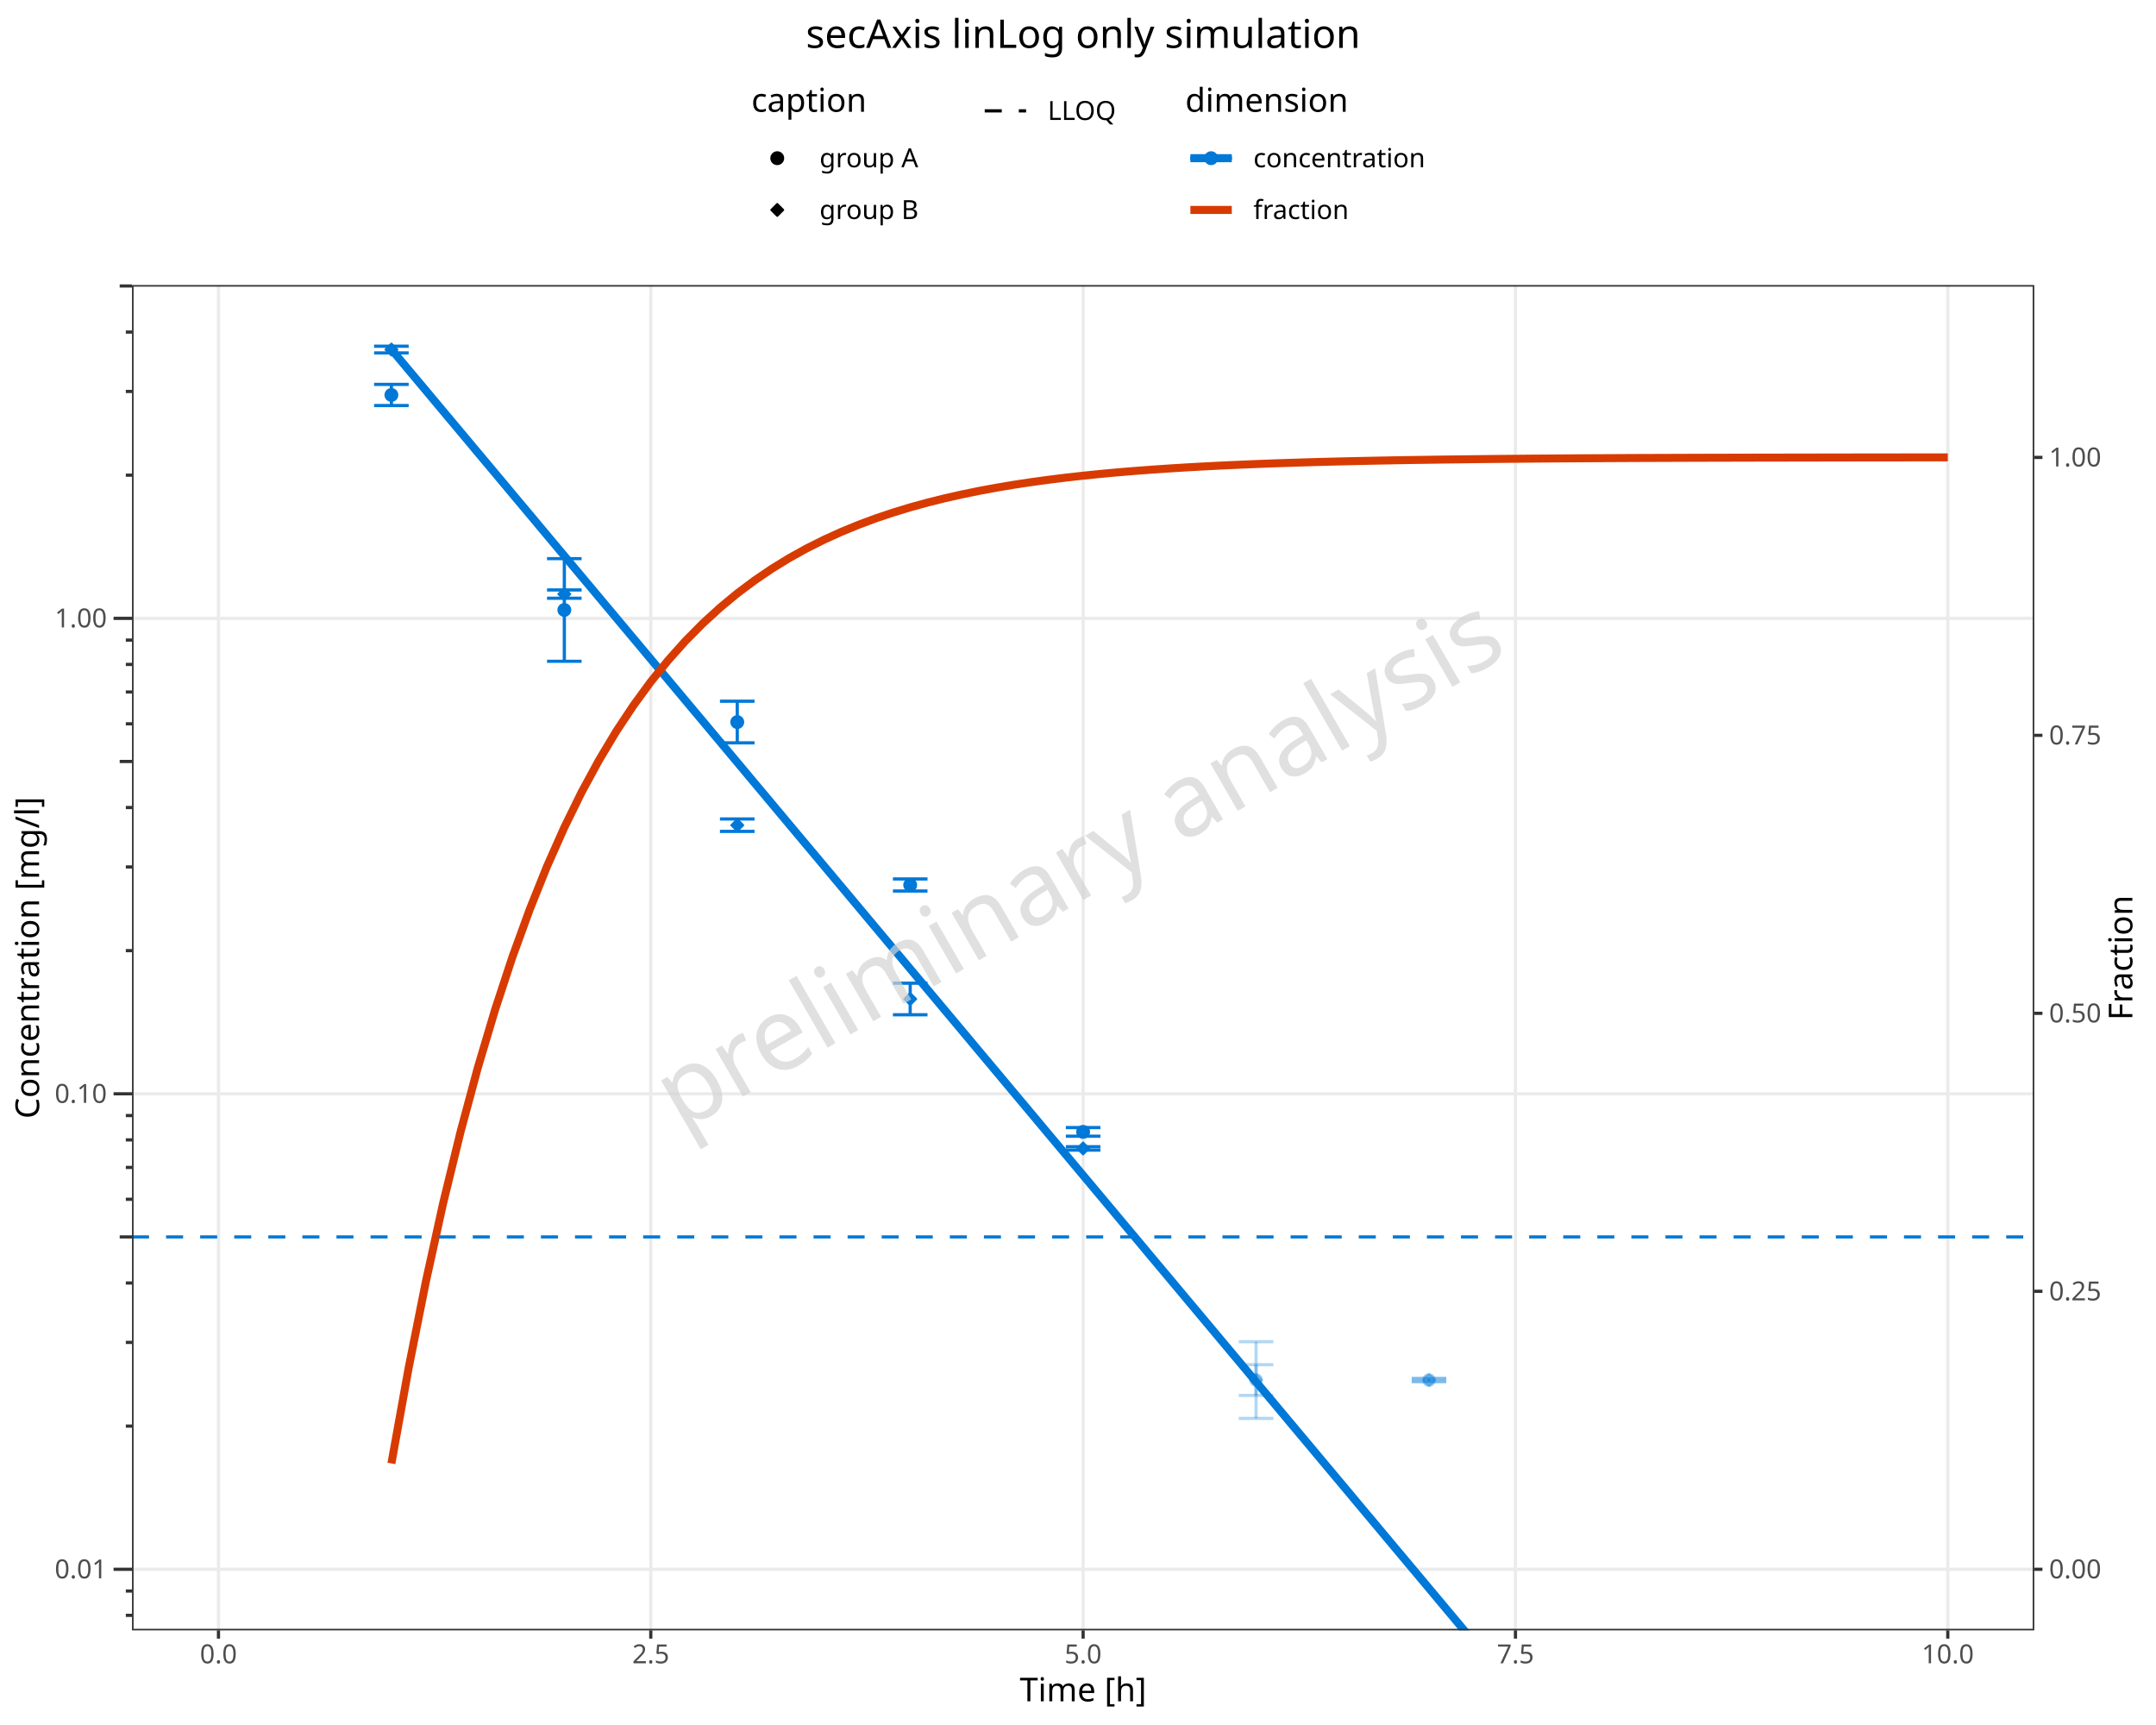
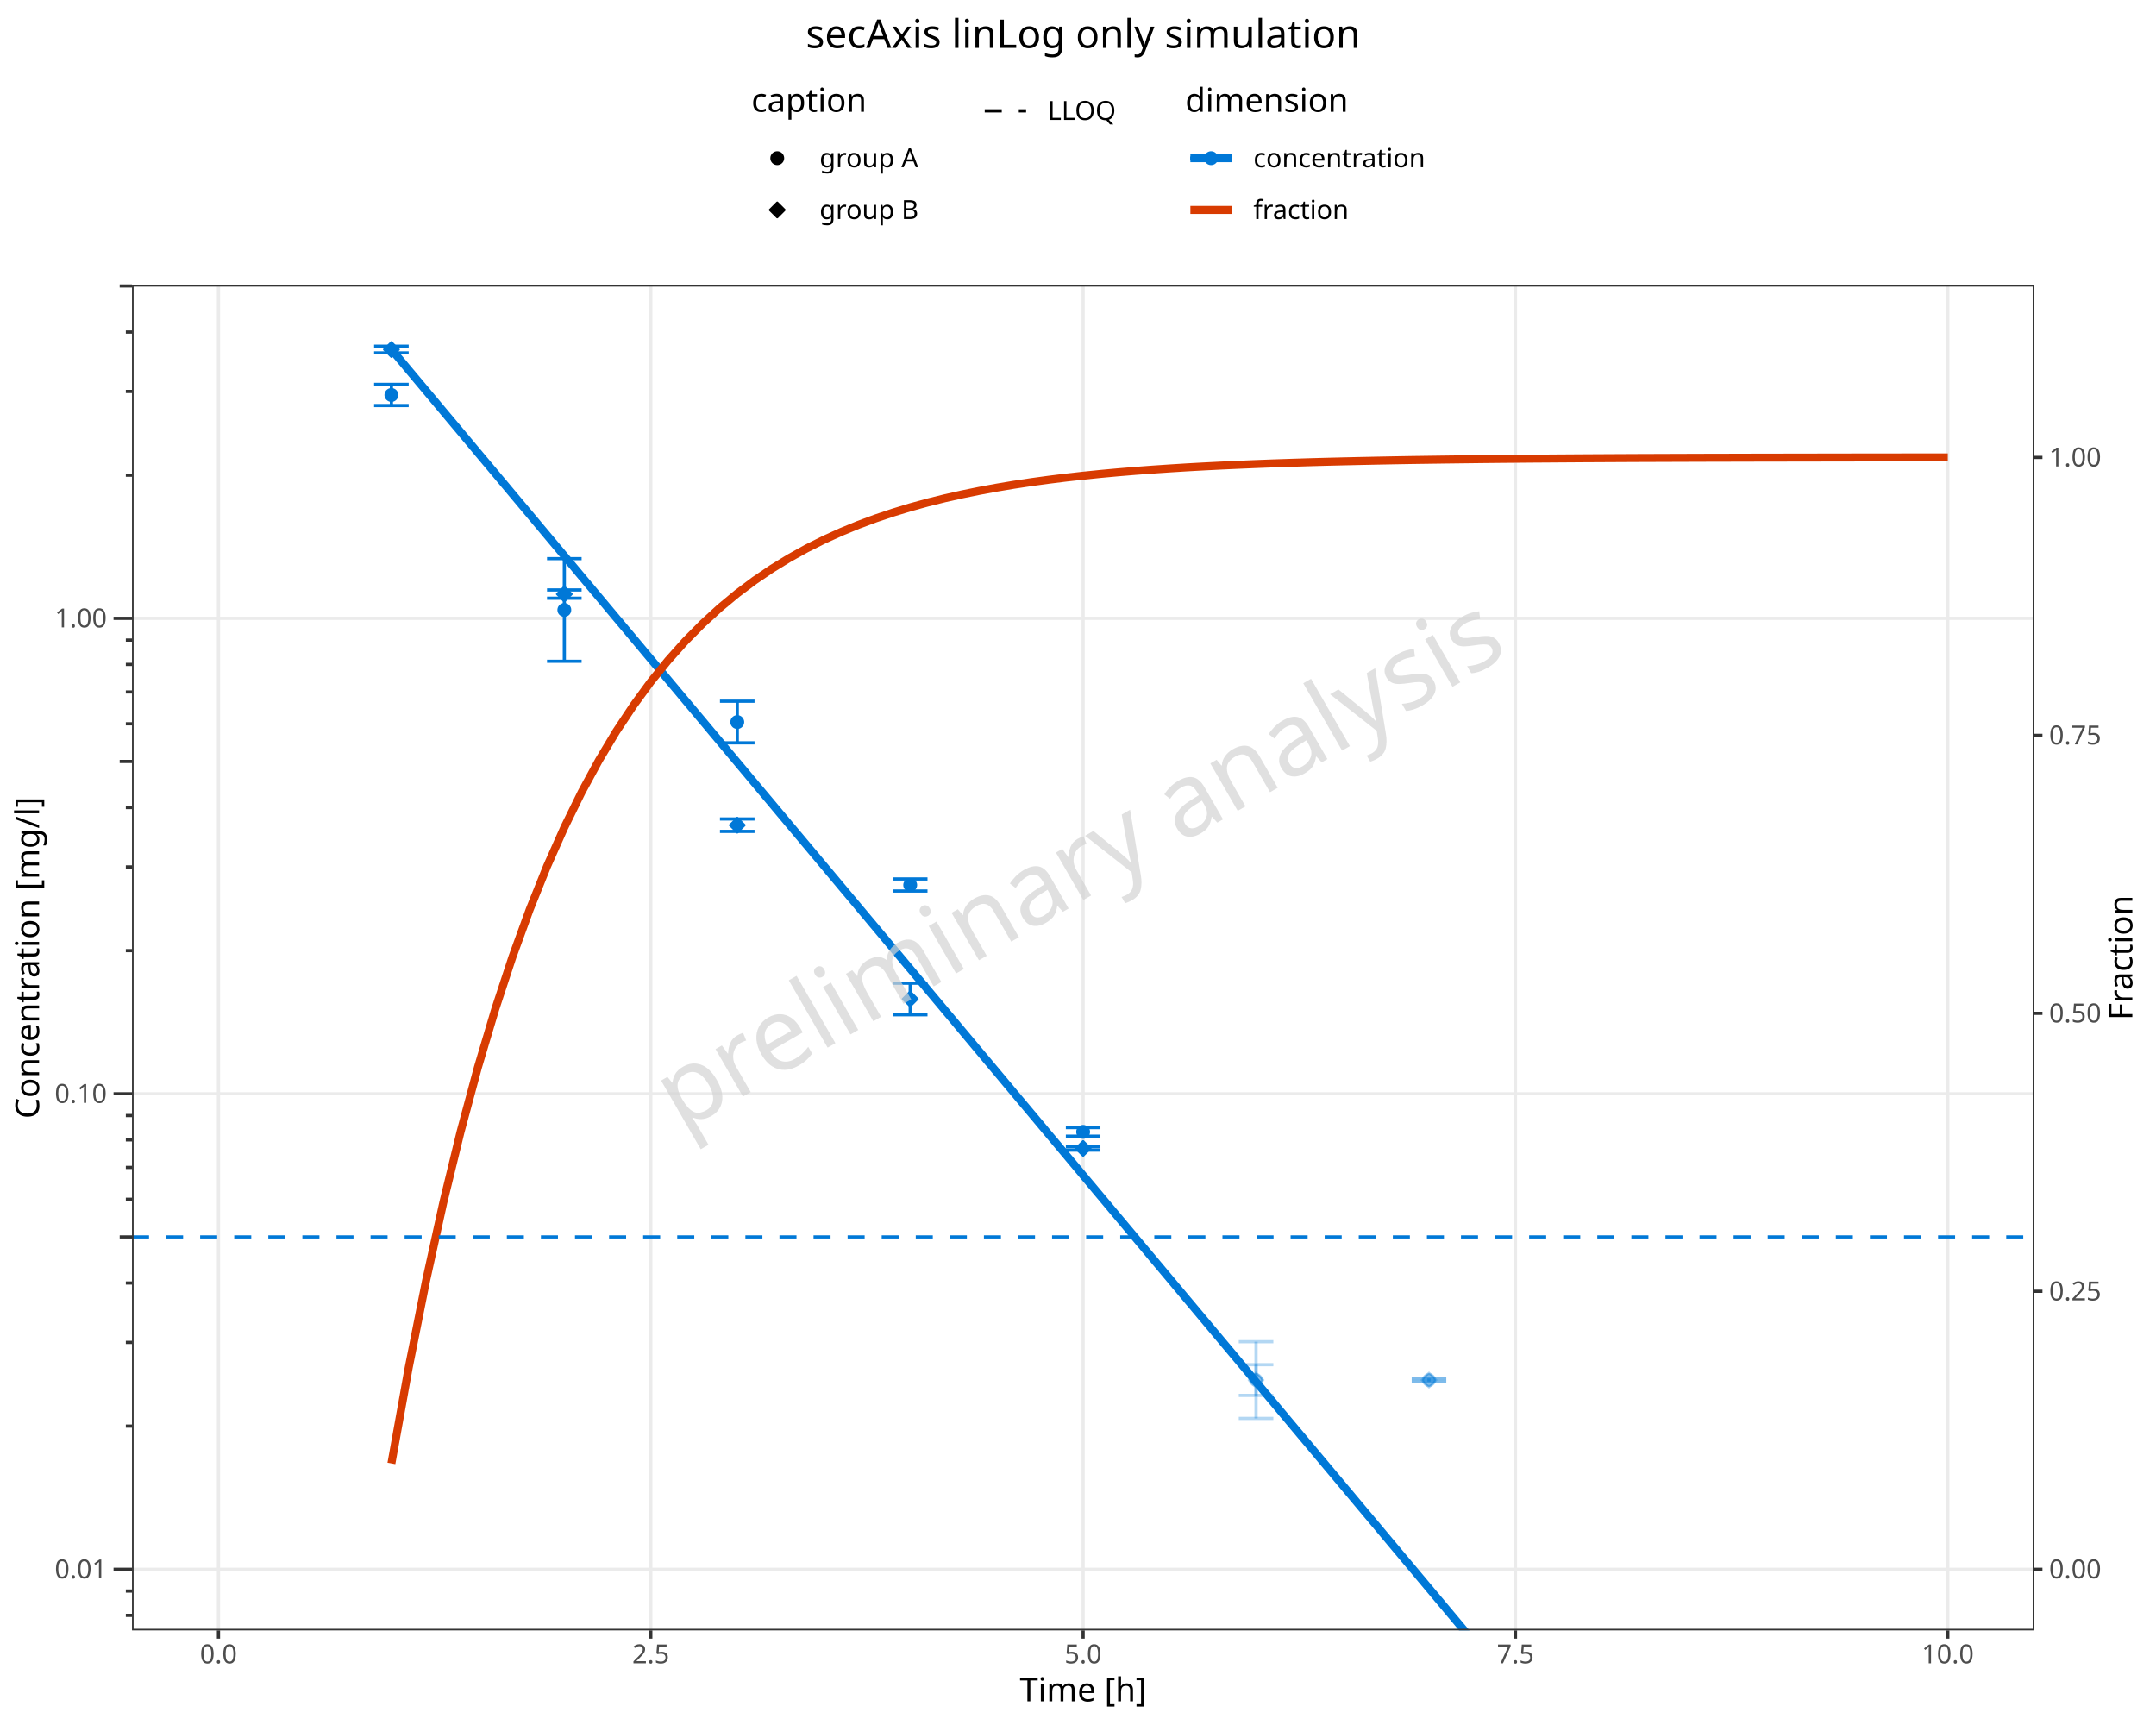
<svg xmlns="http://www.w3.org/2000/svg" class="svglite" data-engine-version="2.0" width="720.00pt" height="576.00pt" viewBox="0 0 720.00 576.00">
  <defs>
    <style type="text/css">
    .svglite line, .svglite polyline, .svglite polygon, .svglite path, .svglite rect, .svglite circle {
      fill: none;
      stroke: #000000;
      stroke-linecap: round;
      stroke-linejoin: round;
      stroke-miterlimit: 10.00;
    }
  </style>
  </defs>
  <rect width="100%" height="100%" style="stroke: none; fill: #FFFFFF;" />
  <defs>
    <clipPath id="cpMC4wMHw3MjAuMDB8MC4wMHw1NzYuMDA=">
      <rect x="0.00" y="0.00" width="720.00" height="576.00" />
    </clipPath>
  </defs>
  <g clip-path="url(#cpMC4wMHw3MjAuMDB8MC4wMHw1NzYuMDA=)">
    <rect x="0" y="0.00" width="720.00" height="576.00" style="stroke-width: 1.07; stroke: #FFFFFF; fill: #FFFFFF;" />
  </g>
  <defs>
    <clipPath id="cpNDQuMDh8Njc5LjM1fDk1LjE4fDU0NC40Mg==">
      <rect x="44.08" y="95.18" width="635.27" height="449.24" />
    </clipPath>
  </defs>
  <g clip-path="url(#cpNDQuMDh8Njc5LjM1fDk1LjE4fDU0NC40Mg==)">
    <rect x="44.08" y="95.18" width="635.27" height="449.24" style="stroke-width: 1.07; stroke: none; fill: #FFFFFF;" />
    <polyline points="44.08,524.00 679.35,524.00 " style="stroke-width: 1.07; stroke: #EBEBEB; stroke-linecap: butt;" />
    <polyline points="44.08,365.23 679.35,365.23 " style="stroke-width: 1.07; stroke: #EBEBEB; stroke-linecap: butt;" />
    <polyline points="44.08,206.47 679.35,206.47 " style="stroke-width: 1.07; stroke: #EBEBEB; stroke-linecap: butt;" />
    <polyline points="72.96,544.42 72.96,95.18 " style="stroke-width: 1.07; stroke: #EBEBEB; stroke-linecap: butt;" />
    <polyline points="217.33,544.42 217.33,95.18 " style="stroke-width: 1.07; stroke: #EBEBEB; stroke-linecap: butt;" />
    <polyline points="361.71,544.42 361.71,95.18 " style="stroke-width: 1.07; stroke: #EBEBEB; stroke-linecap: butt;" />
    <polyline points="506.09,544.42 506.09,95.18 " style="stroke-width: 1.07; stroke: #EBEBEB; stroke-linecap: butt;" />
    <polyline points="650.47,544.42 650.47,95.18 " style="stroke-width: 1.07; stroke: #EBEBEB; stroke-linecap: butt;" />
    <polyline points="130.71,116.65 136.48,123.55 142.26,130.44 148.03,137.34 153.81,144.23 159.58,151.13 165.36,158.02 171.13,164.92 176.91,171.81 182.68,178.71 188.46,185.60 194.23,192.50 200.01,199.39 205.78,206.29 211.56,213.18 217.33,220.08 223.11,226.97 228.88,233.87 234.66,240.76 240.43,247.66 246.21,254.55 251.98,261.45 257.76,268.34 263.53,275.24 269.31,282.13 275.09,289.03 280.86,295.92 286.64,302.82 292.41,309.71 298.19,316.61 303.96,323.50 309.74,330.40 315.51,337.29 321.29,344.19 327.06,351.09 332.84,357.98 338.61,364.88 344.39,371.77 350.16,378.67 355.94,385.56 361.71,392.46 367.49,399.35 373.26,406.25 379.04,413.14 384.81,420.04 390.59,426.93 396.36,433.83 402.14,440.72 407.91,447.62 413.69,454.51 419.46,461.41 425.24,468.30 431.01,475.20 436.79,482.09 442.56,488.99 448.34,495.88 454.11,502.78 459.89,509.67 465.66,516.57 471.44,523.46 477.22,530.36 482.99,537.25 488.77,544.15 494.54,551.04 500.32,557.94 506.09,564.83 511.87,571.73 517.64,578.62 523.42,585.52 529.19,592.41 534.97,599.31 540.74,606.20 546.52,613.10 552.29,619.99 558.07,626.89 563.84,633.78 569.62,640.68 575.39,647.57 581.17,654.47 586.94,661.36 592.72,668.26 598.49,675.15 604.27,682.05 610.04,688.94 615.82,695.84 621.59,702.73 627.37,709.63 633.14,716.52 638.92,723.42 644.69,730.32 650.47,737.21 " style="stroke-width: 2.67; stroke: #0078D7; stroke-linecap: butt;" />
    <polyline points="130.71,488.66 136.48,456.69 142.26,427.76 148.03,401.58 153.81,377.90 159.58,356.47 165.36,337.07 171.13,319.53 176.91,303.65 182.68,289.28 188.46,276.28 194.23,264.52 200.01,253.88 205.78,244.25 211.56,235.54 217.33,227.65 223.11,220.52 228.88,214.06 234.66,208.22 240.43,202.94 246.21,198.15 251.98,193.83 257.76,189.91 263.53,186.37 269.31,183.16 275.09,180.26 280.86,177.64 286.64,175.26 292.41,173.11 298.19,171.17 303.96,169.41 309.74,167.82 315.51,166.38 321.29,165.08 327.06,163.90 332.84,162.83 338.61,161.86 344.39,160.99 350.16,160.20 355.94,159.48 361.71,158.84 367.49,158.25 373.26,157.72 379.04,157.24 384.81,156.81 390.59,156.42 396.36,156.06 402.14,155.74 407.91,155.45 413.69,155.19 419.46,154.95 425.24,154.73 431.01,154.54 436.79,154.36 442.56,154.20 448.34,154.06 454.11,153.93 459.89,153.81 465.66,153.70 471.44,153.60 477.22,153.52 482.99,153.44 488.77,153.37 494.54,153.30 500.32,153.24 506.09,153.19 511.87,153.14 517.64,153.10 523.42,153.06 529.19,153.02 534.97,152.99 540.74,152.96 546.52,152.93 552.29,152.91 558.07,152.89 563.84,152.87 569.62,152.85 575.39,152.84 581.17,152.82 586.94,152.81 592.72,152.80 598.49,152.79 604.27,152.78 610.04,152.77 615.82,152.76 621.59,152.75 627.37,152.75 633.14,152.74 638.92,152.73 644.69,152.73 650.47,152.73 " style="stroke-width: 2.67; stroke: #D83B01; stroke-linecap: butt;" />
    <polyline points="124.93,128.35 136.48,128.35 " style="stroke-width: 1.07; stroke: #0078D7; stroke-linecap: butt;" />
    <polyline points="130.71,128.35 130.71,135.42 " style="stroke-width: 1.07; stroke: #0078D7; stroke-linecap: butt;" />
    <polyline points="124.93,135.42 136.48,135.42 " style="stroke-width: 1.07; stroke: #0078D7; stroke-linecap: butt;" />
    <polyline points="182.68,186.54 194.23,186.54 " style="stroke-width: 1.07; stroke: #0078D7; stroke-linecap: butt;" />
    <polyline points="188.46,186.54 188.46,220.81 " style="stroke-width: 1.07; stroke: #0078D7; stroke-linecap: butt;" />
    <polyline points="182.68,220.81 194.23,220.81 " style="stroke-width: 1.07; stroke: #0078D7; stroke-linecap: butt;" />
    <polyline points="240.43,234.15 251.98,234.15 " style="stroke-width: 1.07; stroke: #0078D7; stroke-linecap: butt;" />
    <polyline points="246.21,234.15 246.21,248.05 " style="stroke-width: 1.07; stroke: #0078D7; stroke-linecap: butt;" />
    <polyline points="240.43,248.05 251.98,248.05 " style="stroke-width: 1.07; stroke: #0078D7; stroke-linecap: butt;" />
    <polyline points="298.19,293.49 309.74,293.49 " style="stroke-width: 1.07; stroke: #0078D7; stroke-linecap: butt;" />
    <polyline points="303.96,293.49 303.96,297.53 " style="stroke-width: 1.07; stroke: #0078D7; stroke-linecap: butt;" />
    <polyline points="298.19,297.53 309.74,297.53 " style="stroke-width: 1.07; stroke: #0078D7; stroke-linecap: butt;" />
    <polyline points="355.94,376.51 367.49,376.51 " style="stroke-width: 1.07; stroke: #0078D7; stroke-linecap: butt;" />
    <polyline points="361.71,376.51 361.71,379.39 " style="stroke-width: 1.07; stroke: #0078D7; stroke-linecap: butt;" />
    <polyline points="355.94,379.39 367.49,379.39 " style="stroke-width: 1.07; stroke: #0078D7; stroke-linecap: butt;" />
    <polyline points="413.69,448.01 425.24,448.01 " style="stroke-width: 1.07; stroke: #0078D7; stroke-opacity: 0.30; stroke-linecap: butt;" />
    <polyline points="419.46,448.01 419.46,473.63 " style="stroke-width: 1.07; stroke: #0078D7; stroke-opacity: 0.30; stroke-linecap: butt;" />
    <polyline points="413.69,473.63 425.24,473.63 " style="stroke-width: 1.07; stroke: #0078D7; stroke-opacity: 0.30; stroke-linecap: butt;" />
    <polyline points="471.44,460.36 482.99,460.36 " style="stroke-width: 1.07; stroke: #0078D7; stroke-opacity: 0.30; stroke-linecap: butt;" />
    <polyline points="477.22,460.36 477.22,461.27 " style="stroke-width: 1.07; stroke: #0078D7; stroke-opacity: 0.30; stroke-linecap: butt;" />
    <polyline points="471.44,461.27 482.99,461.27 " style="stroke-width: 1.07; stroke: #0078D7; stroke-opacity: 0.30; stroke-linecap: butt;" />
    <polyline points="124.93,115.60 136.48,115.60 " style="stroke-width: 1.07; stroke: #0078D7; stroke-linecap: butt;" />
    <polyline points="130.71,115.60 130.71,117.84 " style="stroke-width: 1.07; stroke: #0078D7; stroke-linecap: butt;" />
    <polyline points="124.93,117.84 136.48,117.84 " style="stroke-width: 1.07; stroke: #0078D7; stroke-linecap: butt;" />
    <polyline points="182.68,196.99 194.23,196.99 " style="stroke-width: 1.07; stroke: #0078D7; stroke-linecap: butt;" />
    <polyline points="188.46,196.99 188.46,199.75 " style="stroke-width: 1.07; stroke: #0078D7; stroke-linecap: butt;" />
    <polyline points="182.68,199.75 194.23,199.75 " style="stroke-width: 1.07; stroke: #0078D7; stroke-linecap: butt;" />
    <polyline points="240.43,273.47 251.98,273.47 " style="stroke-width: 1.07; stroke: #0078D7; stroke-linecap: butt;" />
    <polyline points="246.21,273.47 246.21,277.61 " style="stroke-width: 1.07; stroke: #0078D7; stroke-linecap: butt;" />
    <polyline points="240.43,277.61 251.98,277.61 " style="stroke-width: 1.07; stroke: #0078D7; stroke-linecap: butt;" />
    <polyline points="298.19,328.30 309.74,328.30 " style="stroke-width: 1.07; stroke: #0078D7; stroke-linecap: butt;" />
    <polyline points="303.96,328.30 303.96,338.84 " style="stroke-width: 1.07; stroke: #0078D7; stroke-linecap: butt;" />
    <polyline points="298.19,338.84 309.74,338.84 " style="stroke-width: 1.07; stroke: #0078D7; stroke-linecap: butt;" />
    <polyline points="355.94,382.91 367.49,382.91 " style="stroke-width: 1.07; stroke: #0078D7; stroke-linecap: butt;" />
    <polyline points="361.71,382.91 361.71,384.04 " style="stroke-width: 1.07; stroke: #0078D7; stroke-linecap: butt;" />
    <polyline points="355.94,384.04 367.49,384.04 " style="stroke-width: 1.07; stroke: #0078D7; stroke-linecap: butt;" />
    <polyline points="413.69,455.69 425.24,455.69 " style="stroke-width: 1.07; stroke: #0078D7; stroke-opacity: 0.30; stroke-linecap: butt;" />
    <polyline points="419.46,455.69 419.46,465.94 " style="stroke-width: 1.07; stroke: #0078D7; stroke-opacity: 0.30; stroke-linecap: butt;" />
    <polyline points="413.69,465.94 425.24,465.94 " style="stroke-width: 1.07; stroke: #0078D7; stroke-opacity: 0.30; stroke-linecap: butt;" />
    <polyline points="471.44,460.24 482.99,460.24 " style="stroke-width: 1.07; stroke: #0078D7; stroke-opacity: 0.30; stroke-linecap: butt;" />
    <polyline points="477.22,460.24 477.22,461.40 " style="stroke-width: 1.07; stroke: #0078D7; stroke-opacity: 0.30; stroke-linecap: butt;" />
    <polyline points="471.44,461.40 482.99,461.40 " style="stroke-width: 1.07; stroke: #0078D7; stroke-opacity: 0.30; stroke-linecap: butt;" />
    <polygon points="132.66,131.89 132.65,131.69 132.62,131.50 132.58,131.32 132.51,131.14 132.43,130.96 132.33,130.80 132.22,130.64 132.09,130.50 131.95,130.37 131.79,130.26 131.63,130.16 131.46,130.08 131.27,130.01 131.09,129.97 130.90,129.94 130.71,129.93 130.51,129.94 130.33,129.97 130.14,130.01 129.96,130.08 129.78,130.16 129.62,130.26 129.47,130.37 129.32,130.50 129.19,130.64 129.08,130.80 128.98,130.96 128.90,131.14 128.83,131.32 128.79,131.50 128.76,131.69 128.75,131.89 128.76,132.08 128.79,132.27 128.83,132.45 128.90,132.63 128.98,132.81 129.08,132.97 129.19,133.13 129.32,133.27 129.47,133.40 129.62,133.51 129.78,133.61 129.96,133.69 130.14,133.76 130.33,133.80 130.51,133.83 130.71,133.84 130.90,133.83 131.09,133.80 131.27,133.76 131.46,133.69 131.63,133.61 131.79,133.51 131.95,133.40 132.09,133.27 132.22,133.13 132.33,132.97 132.43,132.81 132.51,132.63 132.58,132.45 132.62,132.27 132.65,132.08 " style="stroke-width: 0.71; stroke: #0078D7; fill: #0078D7;" />
    <polygon points="190.41,203.67 190.40,203.48 190.38,203.29 190.33,203.10 190.27,202.92 190.18,202.75 190.08,202.59 189.97,202.43 189.84,202.29 189.70,202.16 189.54,202.05 189.38,201.95 189.21,201.87 189.03,201.80 188.84,201.75 188.65,201.73 188.46,201.72 188.27,201.73 188.08,201.75 187.89,201.80 187.71,201.87 187.54,201.95 187.37,202.05 187.22,202.16 187.08,202.29 186.95,202.43 186.83,202.59 186.73,202.75 186.65,202.92 186.59,203.10 186.54,203.29 186.51,203.48 186.50,203.67 186.51,203.86 186.54,204.05 186.59,204.24 186.65,204.42 186.73,204.59 186.83,204.76 186.95,204.91 187.08,205.06 187.22,205.18 187.37,205.30 187.54,205.40 187.71,205.48 187.89,205.54 188.08,205.59 188.27,205.62 188.46,205.63 188.65,205.62 188.84,205.59 189.03,205.54 189.21,205.48 189.38,205.40 189.54,205.30 189.70,205.18 189.84,205.06 189.97,204.91 190.08,204.76 190.18,204.59 190.27,204.42 190.33,204.24 190.38,204.05 190.40,203.86 " style="stroke-width: 0.71; stroke: #0078D7; fill: #0078D7;" />
    <polygon points="248.17,241.10 248.16,240.91 248.13,240.72 248.08,240.54 248.02,240.36 247.93,240.18 247.84,240.02 247.72,239.86 247.59,239.72 247.45,239.59 247.30,239.48 247.13,239.38 246.96,239.30 246.78,239.23 246.59,239.19 246.40,239.16 246.21,239.15 246.02,239.16 245.83,239.19 245.64,239.23 245.46,239.30 245.29,239.38 245.12,239.48 244.97,239.59 244.83,239.72 244.70,239.86 244.58,240.02 244.48,240.18 244.40,240.36 244.34,240.54 244.29,240.72 244.26,240.91 244.25,241.10 244.26,241.30 244.29,241.49 244.34,241.67 244.40,241.85 244.48,242.03 244.58,242.19 244.70,242.34 244.83,242.49 244.97,242.62 245.12,242.73 245.29,242.83 245.46,242.91 245.64,242.98 245.83,243.02 246.02,243.05 246.21,243.06 246.40,243.05 246.59,243.02 246.78,242.98 246.96,242.91 247.13,242.83 247.30,242.73 247.45,242.62 247.59,242.49 247.72,242.34 247.84,242.19 247.93,242.03 248.02,241.85 248.08,241.67 248.13,241.49 248.16,241.30 " style="stroke-width: 0.71; stroke: #0078D7; fill: #0078D7;" />
    <polygon points="305.92,295.51 305.91,295.32 305.88,295.13 305.83,294.95 305.77,294.77 305.69,294.59 305.59,294.43 305.47,294.27 305.34,294.13 305.20,294.00 305.05,293.89 304.88,293.79 304.71,293.71 304.53,293.64 304.34,293.60 304.15,293.57 303.96,293.56 303.77,293.57 303.58,293.60 303.39,293.64 303.21,293.71 303.04,293.79 302.87,293.89 302.72,294.00 302.58,294.13 302.45,294.27 302.33,294.43 302.24,294.59 302.15,294.77 302.09,294.95 302.04,295.13 302.01,295.32 302.01,295.51 302.01,295.71 302.04,295.90 302.09,296.08 302.15,296.26 302.24,296.44 302.33,296.60 302.45,296.75 302.58,296.90 302.72,297.03 302.87,297.14 303.04,297.24 303.21,297.32 303.39,297.39 303.58,297.43 303.77,297.46 303.96,297.47 304.15,297.46 304.34,297.43 304.53,297.39 304.71,297.32 304.88,297.24 305.05,297.14 305.20,297.03 305.34,296.90 305.47,296.75 305.59,296.60 305.69,296.44 305.77,296.26 305.83,296.08 305.88,295.90 305.91,295.71 " style="stroke-width: 0.71; stroke: #0078D7; fill: #0078D7;" />
    <polygon points="363.67,377.95 363.66,377.76 363.63,377.57 363.58,377.38 363.52,377.20 363.44,377.03 363.34,376.86 363.22,376.71 363.10,376.57 362.95,376.44 362.80,376.32 362.63,376.23 362.46,376.14 362.28,376.08 362.09,376.03 361.90,376.00 361.71,375.99 361.52,376.00 361.33,376.03 361.14,376.08 360.96,376.14 360.79,376.23 360.63,376.32 360.47,376.44 360.33,376.57 360.20,376.71 360.09,376.86 359.99,377.03 359.91,377.20 359.84,377.38 359.79,377.57 359.77,377.76 359.76,377.95 359.77,378.14 359.79,378.33 359.84,378.52 359.91,378.70 359.99,378.87 360.09,379.04 360.20,379.19 360.33,379.33 360.47,379.46 360.63,379.58 360.79,379.68 360.96,379.76 361.14,379.82 361.33,379.87 361.52,379.90 361.71,379.91 361.90,379.90 362.09,379.87 362.28,379.82 362.46,379.76 362.63,379.68 362.80,379.58 362.95,379.46 363.10,379.33 363.22,379.19 363.34,379.04 363.44,378.87 363.52,378.70 363.58,378.52 363.63,378.33 363.66,378.14 " style="stroke-width: 0.71; stroke: #0078D7; fill: #0078D7;" />
    <polygon points="421.42,460.82 421.41,460.63 421.38,460.44 421.34,460.25 421.27,460.07 421.19,459.90 421.09,459.73 420.98,459.58 420.85,459.44 420.70,459.31 420.55,459.19 420.39,459.09 420.21,459.01 420.03,458.95 419.85,458.90 419.66,458.87 419.46,458.86 419.27,458.87 419.08,458.90 418.90,458.95 418.72,459.01 418.54,459.09 418.38,459.19 418.22,459.31 418.08,459.44 417.95,459.58 417.84,459.73 417.74,459.90 417.66,460.07 417.59,460.25 417.55,460.44 417.52,460.63 417.51,460.82 417.52,461.01 417.55,461.20 417.59,461.39 417.66,461.57 417.74,461.74 417.84,461.90 417.95,462.06 418.08,462.20 418.22,462.33 418.38,462.44 418.54,462.54 418.72,462.63 418.90,462.69 419.08,462.74 419.27,462.76 419.46,462.77 419.66,462.76 419.85,462.74 420.03,462.69 420.21,462.63 420.39,462.54 420.55,462.44 420.70,462.33 420.85,462.20 420.98,462.06 421.09,461.90 421.19,461.74 421.27,461.57 421.34,461.39 421.38,461.20 421.41,461.01 " style="stroke-width: 0.71; stroke: #0078D7; stroke-opacity: 0.30; fill: #0078D7; fill-opacity: 0.30;" />
    <polygon points="479.17,460.82 479.16,460.63 479.13,460.44 479.09,460.25 479.02,460.07 478.94,459.90 478.84,459.73 478.73,459.58 478.60,459.44 478.46,459.31 478.30,459.19 478.14,459.09 477.96,459.01 477.78,458.95 477.60,458.90 477.41,458.87 477.22,458.86 477.02,458.87 476.83,458.90 476.65,458.95 476.47,459.01 476.29,459.09 476.13,459.19 475.97,459.31 475.83,459.44 475.70,459.58 475.59,459.73 475.49,459.90 475.41,460.07 475.34,460.25 475.30,460.44 475.27,460.63 475.26,460.82 475.27,461.01 475.30,461.20 475.34,461.39 475.41,461.57 475.49,461.74 475.59,461.90 475.70,462.06 475.83,462.20 475.97,462.33 476.13,462.44 476.29,462.54 476.47,462.63 476.65,462.69 476.83,462.74 477.02,462.76 477.22,462.77 477.41,462.76 477.60,462.74 477.78,462.69 477.96,462.63 478.14,462.54 478.30,462.44 478.46,462.33 478.60,462.20 478.73,462.06 478.84,461.90 478.94,461.74 479.02,461.57 479.09,461.39 479.13,461.20 479.16,461.01 " style="stroke-width: 0.71; stroke: #0078D7; stroke-opacity: 0.30; fill: #0078D7; fill-opacity: 0.30;" />
-     <polygon points="132.66,116.72 130.71,114.76 128.75,116.72 130.71,118.68 " style="stroke-width: 0.71; stroke: #0078D7; fill: #0078D7;" />
-     <polygon points="190.41,198.37 188.46,196.41 186.50,198.37 188.46,200.33 " style="stroke-width: 0.71; stroke: #0078D7; fill: #0078D7;" />
-     <polygon points="248.17,275.54 246.21,273.58 244.25,275.54 246.21,277.50 " style="stroke-width: 0.71; stroke: #0078D7; fill: #0078D7;" />
-     <polygon points="305.92,333.57 303.96,331.61 302.01,333.57 303.96,335.53 " style="stroke-width: 0.71; stroke: #0078D7; fill: #0078D7;" />
-     <polygon points="363.67,383.48 361.71,381.52 359.76,383.48 361.71,385.44 " style="stroke-width: 0.71; stroke: #0078D7; fill: #0078D7;" />
-     <polygon points="421.42,460.82 419.46,458.86 417.51,460.82 419.46,462.77 " style="stroke-width: 0.71; stroke: #0078D7; stroke-opacity: 0.30; fill: #0078D7; fill-opacity: 0.30;" />
-     <polygon points="479.17,460.82 477.22,458.86 475.26,460.82 477.22,462.77 " style="stroke-width: 0.71; stroke: #0078D7; stroke-opacity: 0.30; fill: #0078D7; fill-opacity: 0.30;" />
+     <polygon points="133.16,116.72 130.71,114.27 128.26,116.72 130.71,119.17 " style="stroke-width: 0.71; stroke: #0078D7; fill: #0078D7;" />
+     <polygon points="190.91,198.37 188.46,195.92 186.01,198.37 188.46,200.82 " style="stroke-width: 0.71; stroke: #0078D7; fill: #0078D7;" />
+     <polygon points="248.66,275.54 246.21,273.09 243.76,275.54 246.21,277.99 " style="stroke-width: 0.71; stroke: #0078D7; fill: #0078D7;" />
+     <polygon points="306.41,333.57 303.96,331.12 301.51,333.57 303.96,336.02 " style="stroke-width: 0.71; stroke: #0078D7; fill: #0078D7;" />
+     <polygon points="364.16,383.48 361.71,381.03 359.26,383.48 361.71,385.93 " style="stroke-width: 0.71; stroke: #0078D7; fill: #0078D7;" />
+     <polygon points="421.91,460.82 419.46,458.37 417.01,460.82 419.46,463.27 " style="stroke-width: 0.71; stroke: #0078D7; stroke-opacity: 0.30; fill: #0078D7; fill-opacity: 0.30;" />
+     <polygon points="479.66,460.82 477.22,458.37 474.77,460.82 477.22,463.27 " style="stroke-width: 0.71; stroke: #0078D7; stroke-opacity: 0.30; fill: #0078D7; fill-opacity: 0.30;" />
    <line x1="44.08" y1="413.02" x2="679.35" y2="413.02" style="stroke-width: 1.07; stroke: #0078D7; stroke-dasharray: 5.69,5.69; stroke-linecap: butt;" />
    <rect x="44.08" y="95.18" width="635.27" height="449.24" style="stroke-width: 1.07; stroke: #333333;" />
  </g>
  <g clip-path="url(#cpMC4wMHw3MjAuMDB8MC4wMHw1NzYuMDA=)">
    <text x="35.72" y="527.03" text-anchor="end" style="font-size: 8.80px; fill: #4D4D4D; font-family: sans;" textLength="17.13px" lengthAdjust="spacingAndGlyphs">0.01</text>
    <text x="35.72" y="368.26" text-anchor="end" style="font-size: 8.80px; fill: #4D4D4D; font-family: sans;" textLength="17.13px" lengthAdjust="spacingAndGlyphs">0.10</text>
    <text x="35.72" y="209.49" text-anchor="end" style="font-size: 8.80px; fill: #4D4D4D; font-family: sans;" textLength="17.13px" lengthAdjust="spacingAndGlyphs">1.00</text>
    <polyline points="37.92,524.00 44.08,524.00 " style="stroke-width: 1.07; stroke: #333333; stroke-linecap: butt;" />
    <polyline points="37.92,365.23 44.08,365.23 " style="stroke-width: 1.07; stroke: #333333; stroke-linecap: butt;" />
    <polyline points="37.92,206.47 44.08,206.47 " style="stroke-width: 1.07; stroke: #333333; stroke-linecap: butt;" />
    <polyline points="39.97,413.02 44.08,413.02 " style="stroke-width: 1.07; stroke: #333333; stroke-linecap: butt;" />
    <polyline points="39.97,254.26 44.08,254.26 " style="stroke-width: 1.07; stroke: #333333; stroke-linecap: butt;" />
    <polyline points="39.97,95.49 44.08,95.49 " style="stroke-width: 1.07; stroke: #333333; stroke-linecap: butt;" />
    <polyline points="42.02,539.38 44.08,539.38 " style="stroke-width: 1.07; stroke: #333333; stroke-linecap: butt;" />
    <polyline points="42.02,531.26 44.08,531.26 " style="stroke-width: 1.07; stroke: #333333; stroke-linecap: butt;" />
    <polyline points="42.02,476.20 44.08,476.20 " style="stroke-width: 1.07; stroke: #333333; stroke-linecap: butt;" />
    <polyline points="42.02,448.25 44.08,448.25 " style="stroke-width: 1.07; stroke: #333333; stroke-linecap: butt;" />
    <polyline points="42.02,428.41 44.08,428.41 " style="stroke-width: 1.07; stroke: #333333; stroke-linecap: butt;" />
    <polyline points="42.02,400.45 44.08,400.45 " style="stroke-width: 1.07; stroke: #333333; stroke-linecap: butt;" />
    <polyline points="42.02,389.82 44.08,389.82 " style="stroke-width: 1.07; stroke: #333333; stroke-linecap: butt;" />
    <polyline points="42.02,380.62 44.08,380.62 " style="stroke-width: 1.07; stroke: #333333; stroke-linecap: butt;" />
    <polyline points="42.02,372.50 44.08,372.50 " style="stroke-width: 1.07; stroke: #333333; stroke-linecap: butt;" />
    <polyline points="42.02,317.44 44.08,317.44 " style="stroke-width: 1.07; stroke: #333333; stroke-linecap: butt;" />
    <polyline points="42.02,289.48 44.08,289.48 " style="stroke-width: 1.07; stroke: #333333; stroke-linecap: butt;" />
    <polyline points="42.02,269.65 44.08,269.65 " style="stroke-width: 1.07; stroke: #333333; stroke-linecap: butt;" />
    <polyline points="42.02,241.69 44.08,241.69 " style="stroke-width: 1.07; stroke: #333333; stroke-linecap: butt;" />
    <polyline points="42.02,231.06 44.08,231.06 " style="stroke-width: 1.07; stroke: #333333; stroke-linecap: butt;" />
    <polyline points="42.02,221.85 44.08,221.85 " style="stroke-width: 1.07; stroke: #333333; stroke-linecap: butt;" />
    <polyline points="42.02,213.73 44.08,213.73 " style="stroke-width: 1.07; stroke: #333333; stroke-linecap: butt;" />
    <polyline points="42.02,158.67 44.08,158.67 " style="stroke-width: 1.07; stroke: #333333; stroke-linecap: butt;" />
    <polyline points="42.02,130.72 44.08,130.72 " style="stroke-width: 1.07; stroke: #333333; stroke-linecap: butt;" />
    <polyline points="42.02,110.88 44.08,110.88 " style="stroke-width: 1.07; stroke: #333333; stroke-linecap: butt;" />
    <polyline points="682.08,524.00 679.35,524.00 " style="stroke-width: 1.07; stroke: #333333; stroke-linecap: butt;" />
    <polyline points="682.08,431.18 679.35,431.18 " style="stroke-width: 1.07; stroke: #333333; stroke-linecap: butt;" />
    <polyline points="682.08,338.36 679.35,338.36 " style="stroke-width: 1.07; stroke: #333333; stroke-linecap: butt;" />
    <polyline points="682.08,245.54 679.35,245.54 " style="stroke-width: 1.07; stroke: #333333; stroke-linecap: butt;" />
    <polyline points="682.08,152.73 679.35,152.73 " style="stroke-width: 1.07; stroke: #333333; stroke-linecap: butt;" />
    <text x="684.28" y="527.02" style="font-size: 8.80px; fill: #4D4D4D; font-family: sans;" textLength="17.13px" lengthAdjust="spacingAndGlyphs">0.00</text>
    <text x="684.28" y="434.21" style="font-size: 8.80px; fill: #4D4D4D; font-family: sans;" textLength="17.13px" lengthAdjust="spacingAndGlyphs">0.25</text>
    <text x="684.28" y="341.39" style="font-size: 8.80px; fill: #4D4D4D; font-family: sans;" textLength="17.13px" lengthAdjust="spacingAndGlyphs">0.50</text>
    <text x="684.28" y="248.57" style="font-size: 8.80px; fill: #4D4D4D; font-family: sans;" textLength="17.13px" lengthAdjust="spacingAndGlyphs">0.75</text>
    <text x="684.28" y="155.75" style="font-size: 8.80px; fill: #4D4D4D; font-family: sans;" textLength="17.13px" lengthAdjust="spacingAndGlyphs">1.00</text>
    <polyline points="72.96,547.16 72.96,544.42 " style="stroke-width: 1.07; stroke: #333333; stroke-linecap: butt;" />
    <polyline points="217.33,547.16 217.33,544.42 " style="stroke-width: 1.07; stroke: #333333; stroke-linecap: butt;" />
    <polyline points="361.71,547.16 361.71,544.42 " style="stroke-width: 1.07; stroke: #333333; stroke-linecap: butt;" />
    <polyline points="506.09,547.16 506.09,544.42 " style="stroke-width: 1.07; stroke: #333333; stroke-linecap: butt;" />
    <polyline points="650.47,547.16 650.47,544.42 " style="stroke-width: 1.07; stroke: #333333; stroke-linecap: butt;" />
    <text x="72.96" y="555.40" text-anchor="middle" style="font-size: 8.80px; fill: #4D4D4D; font-family: sans;" textLength="12.23px" lengthAdjust="spacingAndGlyphs">0.0</text>
    <text x="217.33" y="555.40" text-anchor="middle" style="font-size: 8.80px; fill: #4D4D4D; font-family: sans;" textLength="12.23px" lengthAdjust="spacingAndGlyphs">2.5</text>
    <text x="361.71" y="555.40" text-anchor="middle" style="font-size: 8.80px; fill: #4D4D4D; font-family: sans;" textLength="12.23px" lengthAdjust="spacingAndGlyphs">5.0</text>
    <text x="506.09" y="555.40" text-anchor="middle" style="font-size: 8.80px; fill: #4D4D4D; font-family: sans;" textLength="12.23px" lengthAdjust="spacingAndGlyphs">7.5</text>
    <text x="650.47" y="555.40" text-anchor="middle" style="font-size: 8.80px; fill: #4D4D4D; font-family: sans;" textLength="17.13px" lengthAdjust="spacingAndGlyphs">10.0</text>
    <text x="361.71" y="568.10" text-anchor="middle" style="font-size: 11.00px; font-family: sans;" textLength="39.73px" lengthAdjust="spacingAndGlyphs">Time [h]</text>
    <text transform="translate(13.05,319.80) rotate(-90)" text-anchor="middle" style="font-size: 11.00px; font-family: sans;" textLength="98.45px" lengthAdjust="spacingAndGlyphs">Concentration [mg/l]</text>
    <text transform="translate(712.10,319.80) rotate(-90)" text-anchor="middle" style="font-size: 11.00px; font-family: sans;" textLength="39.74px" lengthAdjust="spacingAndGlyphs">Fraction</text>
    <rect x="245.44" y="22.90" width="65.24" height="61.32" style="stroke-width: 1.07; stroke: none; fill: #FFFFFF;" />
    <text x="250.92" y="37.33" style="font-size: 11.00px; font-family: sans;" textLength="35.48px" lengthAdjust="spacingAndGlyphs">caption</text>
    <rect x="250.92" y="44.18" width="17.28" height="17.28" style="stroke-width: 1.07; stroke: none; fill: #FFFFFF;" />
    <polygon points="261.52,52.82 261.51,52.63 261.48,52.44 261.43,52.25 261.37,52.07 261.29,51.90 261.19,51.73 261.07,51.58 260.94,51.44 260.80,51.31 260.65,51.19 260.48,51.10 260.31,51.01 260.13,50.95 259.94,50.90 259.75,50.87 259.56,50.86 259.37,50.87 259.18,50.90 258.99,50.95 258.81,51.01 258.64,51.10 258.48,51.19 258.32,51.31 258.18,51.44 258.05,51.58 257.94,51.73 257.84,51.90 257.75,52.07 257.69,52.25 257.64,52.44 257.62,52.63 257.61,52.82 257.62,53.01 257.64,53.20 257.69,53.39 257.75,53.57 257.84,53.74 257.94,53.91 258.05,54.06 258.18,54.20 258.32,54.33 258.48,54.45 258.64,54.55 258.81,54.63 258.99,54.69 259.18,54.74 259.37,54.77 259.56,54.78 259.75,54.77 259.94,54.74 260.13,54.69 260.31,54.63 260.48,54.55 260.65,54.45 260.80,54.33 260.94,54.20 261.07,54.06 261.19,53.91 261.29,53.74 261.37,53.57 261.43,53.39 261.48,53.20 261.51,53.01 " style="stroke-width: 0.71; fill: #000000;" />
    <rect x="250.92" y="61.46" width="17.28" height="17.28" style="stroke-width: 1.07; stroke: none; fill: #FFFFFF;" />
-     <polygon points="261.52,70.10 259.56,68.14 257.61,70.10 259.56,72.06 " style="stroke-width: 0.71; fill: #000000;" />
+     <polygon points="262.01,70.10 259.56,67.65 257.11,70.10 259.56,72.55 " style="stroke-width: 0.71; fill: #000000;" />
    <text x="273.68" y="55.85" style="font-size: 8.80px; font-family: sans;" textLength="30.82px" lengthAdjust="spacingAndGlyphs">group A</text>
    <text x="273.68" y="73.13" style="font-size: 8.80px; font-family: sans;" textLength="30.82px" lengthAdjust="spacingAndGlyphs">group B</text>
    <rect x="321.64" y="22.90" width="57.73" height="28.24" style="stroke-width: 1.07; stroke: none; fill: #FFFFFF;" />
    <rect x="327.12" y="28.38" width="17.28" height="17.28" style="stroke-width: 1.07; stroke: none; fill: #FFFFFF;" />
    <line x1="328.85" y1="37.02" x2="342.67" y2="37.02" style="stroke-width: 1.07; stroke-dasharray: 5.69,5.69; stroke-linecap: butt;" />
    <text x="349.88" y="40.05" style="font-size: 8.80px; font-family: sans;" textLength="23.49px" lengthAdjust="spacingAndGlyphs">LLOQ</text>
    <rect x="390.33" y="22.90" width="87.66" height="61.32" style="stroke-width: 1.07; stroke: none; fill: #FFFFFF;" />
    <text x="395.81" y="37.33" style="font-size: 11.00px; font-family: sans;" textLength="50.15px" lengthAdjust="spacingAndGlyphs">dimension</text>
    <rect x="395.81" y="44.18" width="17.28" height="17.28" style="stroke-width: 1.07; stroke: none; fill: #FFFFFF;" />
    <line x1="397.53" y1="52.82" x2="411.36" y2="52.82" style="stroke-width: 2.67; stroke: #0078D7; stroke-linecap: butt;" />
    <line x1="397.53" y1="52.82" x2="411.36" y2="52.82" style="stroke-width: 1.07; stroke: #0078D7; stroke-linecap: butt;" />
    <polygon points="406.40,52.82 406.39,52.63 406.36,52.44 406.32,52.25 406.25,52.07 406.17,51.90 406.07,51.73 405.96,51.58 405.83,51.44 405.69,51.31 405.53,51.19 405.37,51.10 405.19,51.01 405.01,50.95 404.83,50.90 404.64,50.87 404.45,50.86 404.25,50.87 404.06,50.90 403.88,50.95 403.70,51.01 403.52,51.10 403.36,51.19 403.21,51.31 403.06,51.44 402.93,51.58 402.82,51.73 402.72,51.90 402.64,52.07 402.57,52.25 402.53,52.44 402.50,52.63 402.49,52.82 402.50,53.01 402.53,53.20 402.57,53.39 402.64,53.57 402.72,53.74 402.82,53.91 402.93,54.06 403.06,54.20 403.21,54.33 403.36,54.45 403.52,54.55 403.70,54.63 403.88,54.69 404.06,54.74 404.25,54.77 404.45,54.78 404.64,54.77 404.83,54.74 405.01,54.69 405.19,54.63 405.37,54.55 405.53,54.45 405.69,54.33 405.83,54.20 405.96,54.06 406.07,53.91 406.17,53.74 406.25,53.57 406.32,53.39 406.36,53.20 406.39,53.01 " style="stroke-width: 0.71; stroke: #0078D7; fill: #0078D7;" />
    <line x1="397.53" y1="52.82" x2="411.36" y2="52.82" style="stroke-width: 1.07; stroke: #0078D7; stroke-linecap: butt;" />
    <rect x="395.81" y="61.46" width="17.28" height="17.28" style="stroke-width: 1.07; stroke: none; fill: #FFFFFF;" />
    <line x1="397.53" y1="70.10" x2="411.36" y2="70.10" style="stroke-width: 2.67; stroke: #D83B01; stroke-linecap: butt;" />
    <text x="418.57" y="55.85" style="font-size: 8.80px; font-family: sans;" textLength="52.84px" lengthAdjust="spacingAndGlyphs">concentration</text>
    <text x="418.57" y="73.13" style="font-size: 8.80px; font-family: sans;" textLength="28.86px" lengthAdjust="spacingAndGlyphs">fraction</text>
    <text x="361.71" y="15.99" text-anchor="middle" style="font-size: 13.20px; font-family: sans;" textLength="175.38px" lengthAdjust="spacingAndGlyphs">secAxis linLog only simulation</text>
    <text transform="translate(365.87,298.17) rotate(-30)" text-anchor="middle" style="font-size: 34.14px; fill: #D3D3D3; fill-opacity: 0.70; font-family: sans;" textLength="299.85px" lengthAdjust="spacingAndGlyphs">preliminary analysis</text>
  </g>
</svg>
